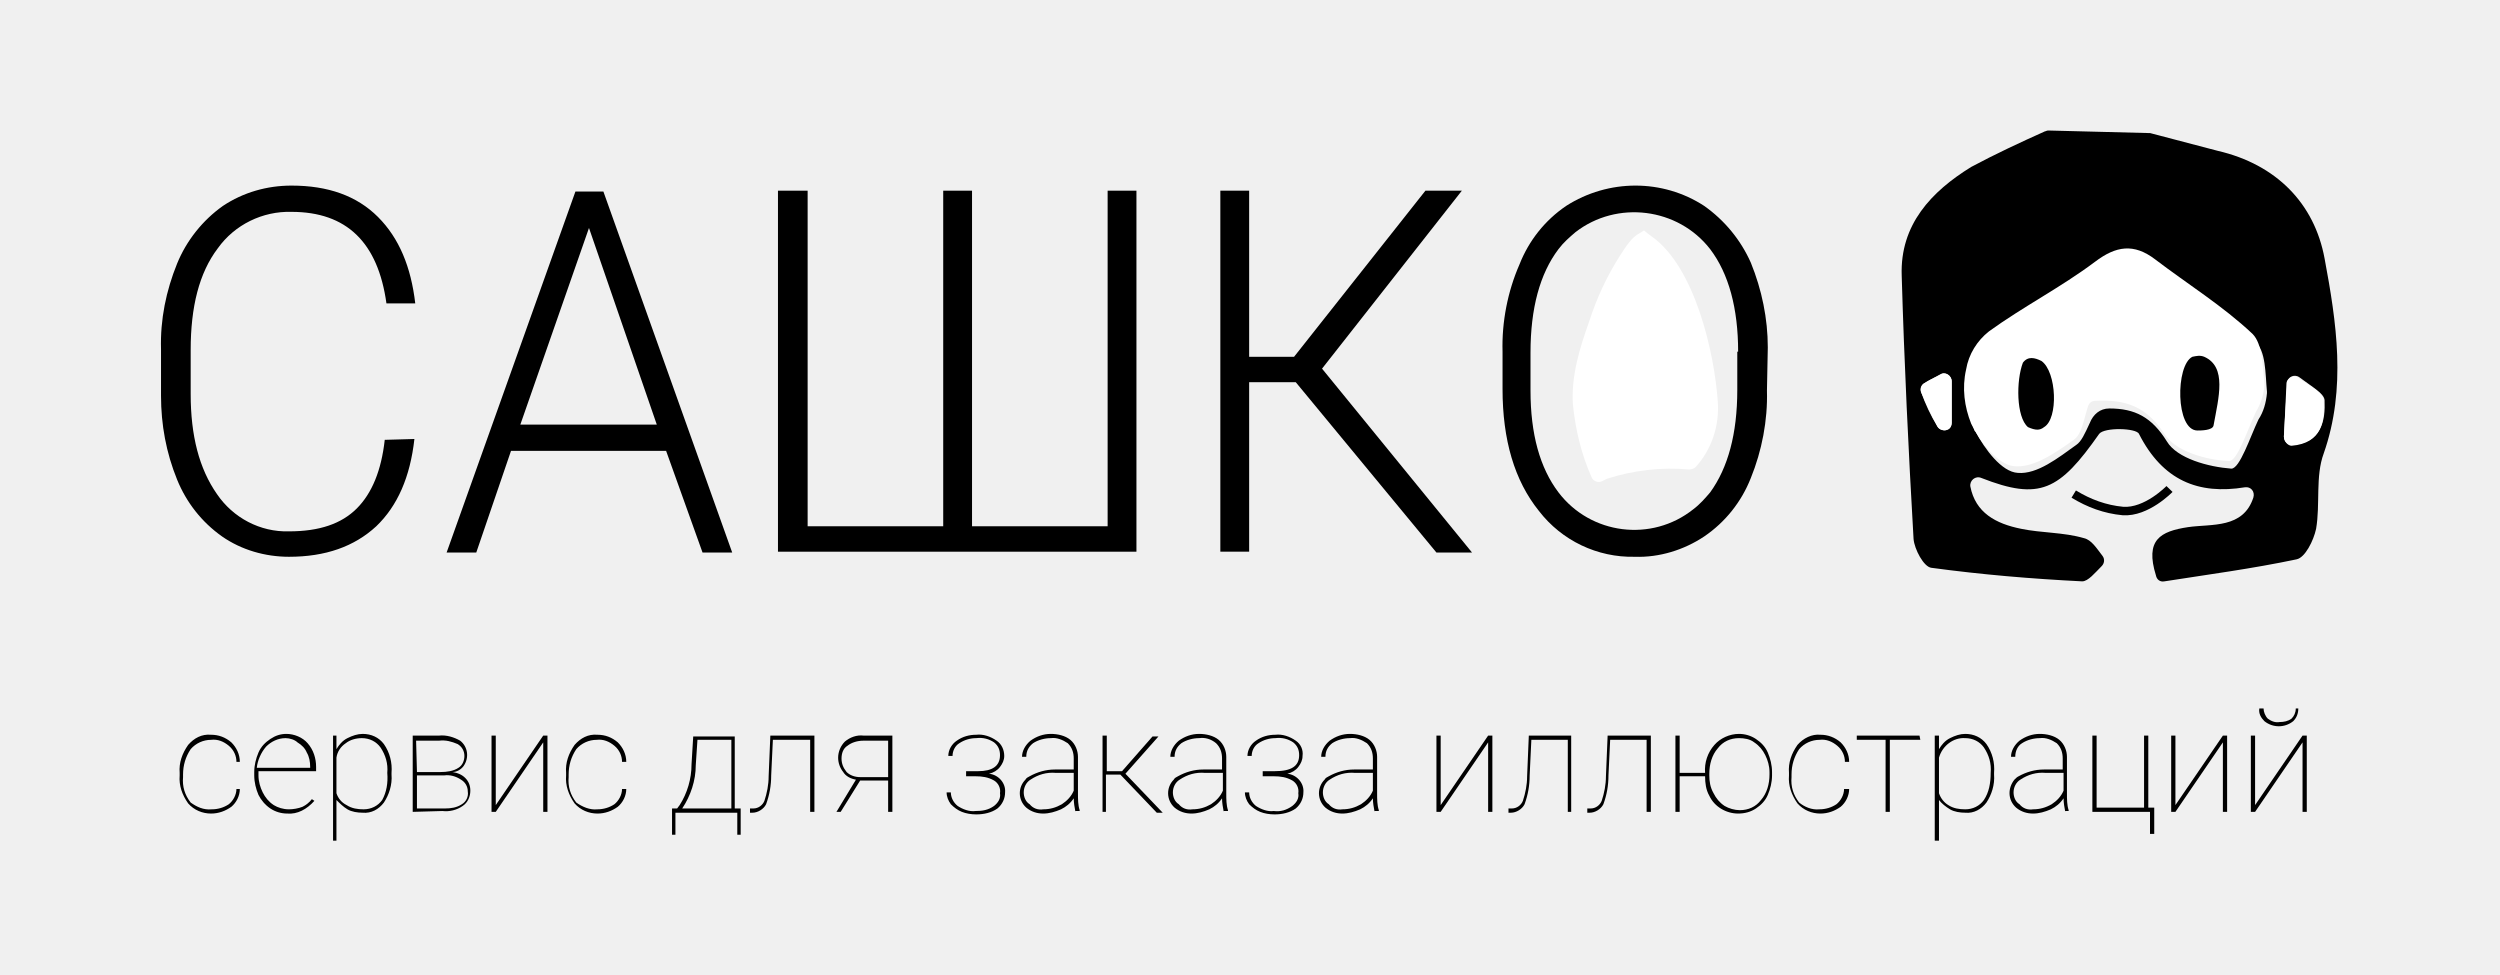
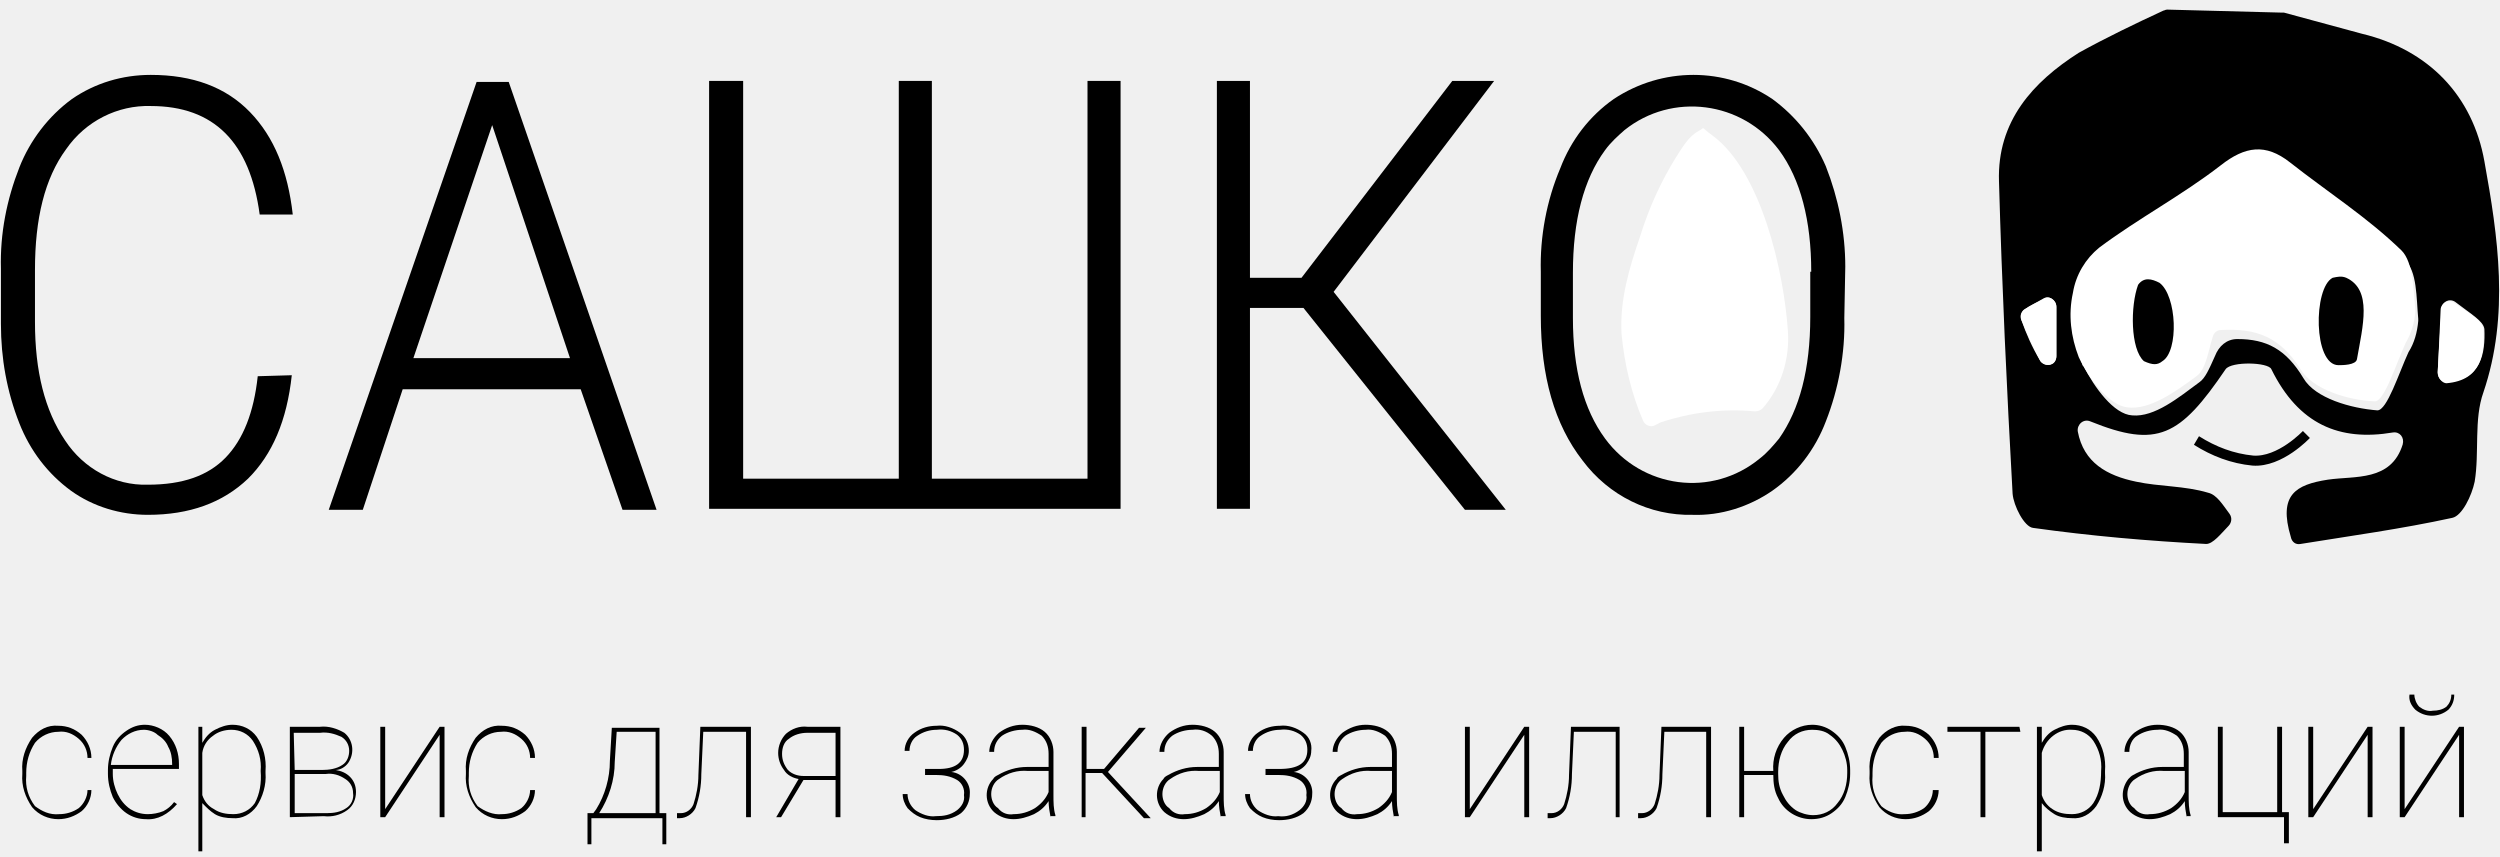
- <svg xmlns="http://www.w3.org/2000/svg" version="1.1" id="Слой_1" x="0px" y="0px" viewBox="0 0 295 115" style="enable-background:new 0 0 295 115;" xml:space="preserve">
-   <style type="text/css">
+ <svg xmlns="http://www.w3.org/2000/svg" version="1.1" id="Слой_1" x="0px" y="0px" viewBox="0 0 257 88" xml:space="preserve" width="257" height="88">
+   <defs id="defs3929" />
+   <style type="text/css" id="style3842">
	.st0{fill:#FFFFFF;}
	.st1{fill:none;stroke:#000000;stroke-miterlimit:10;}
</style>
-   <g id="Слой_1_1_">
-     <path d="M253.5,15.7c0.1,0,0.2,0,0.2,0c2.7,0.7,5.3,1.4,8,2.1c6.9,1.6,11.4,6.2,12.6,12.7c1.4,7.5,2.6,15.3-0.1,23   c-1,2.7-0.4,6-0.9,8.9c-0.3,1.4-1.3,3.4-2.3,3.6c-5.2,1.1-10.5,1.8-15.6,2.6c-0.5,0.1-0.9-0.2-1-0.7c-1.3-4.2,0.5-5.2,3.8-5.7   c2.8-0.4,6.5,0.2,7.7-3.5c0.2-0.7-0.3-1.3-1-1.2c-5.5,0.9-9.7-0.8-12.5-6.3c-0.3-0.7-4.1-0.8-4.7,0c-4.7,6.7-7,7.9-13.9,5.2   c-0.7-0.3-1.4,0.3-1.3,1c0.6,3.1,3,4.4,6,5c2.4,0.5,5,0.4,7.4,1.1c0.9,0.2,1.5,1.2,2.2,2.1c0.3,0.4,0.2,0.9-0.1,1.2   c-0.8,0.8-1.6,1.8-2.3,1.8c-6-0.3-11.9-0.8-17.8-1.6c-0.9-0.1-2-2.2-2.1-3.4c-0.6-10.4-1.1-20.8-1.4-31.1c-0.2-6,3.5-9.9,8.2-12.8   c2.8-1.5,5.8-2.9,8.7-4.2c0.1,0,0.2-0.1,0.4-0.1L253.5,15.7z M246.6,49.9c0.4-1,1.2-1.7,2.3-1.7c3,0,5,1,6.8,3.9   c1.2,2,4.9,3,7.6,3.2c1,0,2.2-3.7,3.2-5.8c0.6-0.9,0.9-2,1-3.1c0-0.1,0-0.1,0-0.2c-0.2-2.1-0.1-4.8-1.4-5.9   c-3.5-3.3-7.6-5.9-11.5-8.8c-2.5-1.9-4.5-1.6-7,0.3c-4,3-8.5,5.3-12.5,8.2c-1.4,1.1-2.4,2.7-2.7,4.5c-0.4,2.1-0.2,4.3,0.6,6.3   c0,0,0,0.1,0.1,0.1c1.1,2.1,3.1,4.8,5,4.9c2.3,0.2,4.8-1.8,6.9-3.3C245.6,52.1,246,51.2,246.6,49.9z M269.5,51.5c0,0.6,0.4,1,1,1   c3.5-0.3,3.9-2.9,3.8-5.3c-0.1-0.8-1.4-1.5-3-2.7c-0.6-0.4-1.4,0-1.4,0.7C269.7,47.9,269.6,49.7,269.5,51.5z M228.9,44.2   c-0.7,0.4-1.4,0.7-1.8,1c-0.4,0.2-0.5,0.7-0.4,1.1c0.5,1.4,1.1,2.7,1.9,4c0.2,0.4,0.8,0.6,1.2,0.4l0,0c0.3-0.1,0.5-0.5,0.5-0.8V45   C230.3,44.3,229.5,43.8,228.9,44.2z" />
-     <path class="st0" d="M247.2,47.3c-0.4,0-0.7,0.3-0.8,0.6c-0.5,1.5-0.7,3.3-1.7,4c-2.1,1.5-4.8,3.4-7.1,3.1c-1.9-0.2-4-2.9-5-5   c-0.8-2-1.1-4.2-0.6-6.4c0.3-1.8,1.3-3.4,2.7-4.5c4-2.9,8.5-5.2,12.5-8.2c2.5-1.9,4.6-2.2,7.1-0.3c3.8,2.9,8,5.5,11.5,8.8   c1.2,1.2,1.2,3.9,1.4,5.9c0,0.1,0,0.1,0,0.2c-0.1,1.1-0.4,2.1-1,3.1c-1,2.1-2.2,5.9-3.2,5.8c-2.7-0.1-6.4-1.2-7.6-3.2   C253.3,48,250.9,47.1,247.2,47.3z" />
-     <path class="st0" d="M269.5,51.5c0.1-1.9,0.2-3.7,0.3-6.2c0-0.7,0.9-1.1,1.4-0.7c1.6,1.1,3,1.8,3,2.7c0.1,2.4-0.2,5-3.8,5.3   C270,52.6,269.5,52.1,269.5,51.5z" />
-     <path class="st0" d="M230.3,45v4.9c0,0.4-0.2,0.7-0.5,0.8l0,0c-0.4,0.2-1,0-1.2-0.4c-0.7-1.3-1.3-2.6-1.9-4c-0.2-0.4,0-0.9,0.4-1.1   c0.5-0.3,1.1-0.6,1.9-1C229.5,43.8,230.3,44.3,230.3,45z" />
-     <path class="st0" d="M194.9,27.9c-1.3-0.9-0.6-0.8-1.4-0.4c-1,0.5-1.7,1.7-2.3,2.6c-1.6,2.5-2.8,5.1-3.7,7.9   c-1.1,3.1-2.1,6.3-1.9,9.7c0.3,3,1,5.9,2.2,8.6c0.2,0.5,0.8,0.7,1.2,0.5c0.2-0.1,0.4-0.2,0.6-0.3c3.1-1,6.4-1.4,9.7-1.1   c0.3,0,0.6-0.1,0.8-0.3c1.9-2.1,2.8-4.9,2.6-7.7C202.3,41.6,200,31.5,194.9,27.9z" />
-     <path d="M261.2,50.2c-0.1,0.6-1.5,0.6-1.9,0.6c-2.6,0-2.6-7.7-0.6-8.7c0.5-0.1,0.9-0.2,1.4,0C262.8,43.3,261.8,46.9,261.2,50.2z" />
-     <path d="M239.3,50.4c-1.4-1.2-1.4-5.5-0.6-7.6c0.6-0.8,1.4-0.6,2.2-0.2c1.8,1.3,2,6.8,0.3,7.8C240.7,50.8,240.2,50.8,239.3,50.4z" />
-     <path class="st1" d="M244.7,58.3c1.8,1.1,3.7,1.8,5.8,2c2.8,0.2,5.5-2.6,5.5-2.6" />
+   <g id="Слой_1_1_" transform="matrix(1,0,0,1.032558,-18.90449,-14.91415)">
+     <path d="m 253.5,15.7 c 0.1,0 0.2,0 0.2,0 2.7,0.7 5.3,1.4 8,2.1 6.9,1.6 11.4,6.2 12.6,12.7 1.4,7.5 2.6,15.3 -0.1,23 -1,2.7 -0.4,6 -0.9,8.9 -0.3,1.4 -1.3,3.4 -2.3,3.6 -5.2,1.1 -10.5,1.8 -15.6,2.6 -0.5,0.1 -0.9,-0.2 -1,-0.7 -1.3,-4.2 0.5,-5.2 3.8,-5.7 2.8,-0.4 6.5,0.2 7.7,-3.5 0.2,-0.7 -0.3,-1.3 -1,-1.2 -5.5,0.9 -9.7,-0.8 -12.5,-6.3 -0.3,-0.7 -4.1,-0.8 -4.7,0 -4.7,6.7 -7,7.9 -13.9,5.2 -0.7,-0.3 -1.4,0.3 -1.3,1 0.6,3.1 3,4.4 6,5 2.4,0.5 5,0.4 7.4,1.1 0.9,0.2 1.5,1.2 2.2,2.1 0.3,0.4 0.2,0.9 -0.1,1.2 -0.8,0.8 -1.6,1.8 -2.3,1.8 -6,-0.3 -11.9,-0.8 -17.8,-1.6 -0.9,-0.1 -2,-2.2 -2.1,-3.4 -0.6,-10.4 -1.1,-20.8 -1.4,-31.1 -0.2,-6 3.5,-9.9 8.2,-12.8 2.8,-1.5 5.8,-2.9 8.7,-4.2 0.1,0 0.2,-0.1 0.4,-0.1 z m -6.9,34.2 c 0.4,-1 1.2,-1.7 2.3,-1.7 3,0 5,1 6.8,3.9 1.2,2 4.9,3 7.6,3.2 1,0 2.2,-3.7 3.2,-5.8 0.6,-0.9 0.9,-2 1,-3.1 0,-0.1 0,-0.1 0,-0.2 -0.2,-2.1 -0.1,-4.8 -1.4,-5.9 -3.5,-3.3 -7.6,-5.9 -11.5,-8.8 -2.5,-1.9 -4.5,-1.6 -7,0.3 -4,3 -8.5,5.3 -12.5,8.2 -1.4,1.1 -2.4,2.7 -2.7,4.5 -0.4,2.1 -0.2,4.3 0.6,6.3 0,0 0,0.1 0.1,0.1 1.1,2.1 3.1,4.8 5,4.9 2.3,0.2 4.8,-1.8 6.9,-3.3 0.6,-0.4 1,-1.3 1.6,-2.6 z m 22.9,1.6 c 0,0.6 0.4,1 1,1 3.5,-0.3 3.9,-2.9 3.8,-5.3 -0.1,-0.8 -1.4,-1.5 -3,-2.7 -0.6,-0.4 -1.4,0 -1.4,0.7 -0.2,2.7 -0.3,4.5 -0.4,6.3 z m -40.6,-7.3 c -0.7,0.4 -1.4,0.7 -1.8,1 -0.4,0.2 -0.5,0.7 -0.4,1.1 0.5,1.4 1.1,2.7 1.9,4 0.2,0.4 0.8,0.6 1.2,0.4 v 0 c 0.3,-0.1 0.5,-0.5 0.5,-0.8 V 45 c 0,-0.7 -0.8,-1.2 -1.4,-0.8 z" id="path3846" />
+     <path class="st0" d="m 247.2,47.3 c -0.4,0 -0.7,0.3 -0.8,0.6 -0.5,1.5 -0.7,3.3 -1.7,4 -2.1,1.5 -4.8,3.4 -7.1,3.1 -1.9,-0.2 -4,-2.9 -5,-5 -0.8,-2 -1.1,-4.2 -0.6,-6.4 0.3,-1.8 1.3,-3.4 2.7,-4.5 4,-2.9 8.5,-5.2 12.5,-8.2 2.5,-1.9 4.6,-2.2 7.1,-0.3 3.8,2.9 8,5.5 11.5,8.8 1.2,1.2 1.2,3.9 1.4,5.9 0,0.1 0,0.1 0,0.2 -0.1,1.1 -0.4,2.1 -1,3.1 -1,2.1 -2.2,5.9 -3.2,5.8 -2.7,-0.1 -6.4,-1.2 -7.6,-3.2 -2.1,-3.2 -4.5,-4.1 -8.2,-3.9 z" id="path3848" style="fill:#ffffff" />
+     <path class="st0" d="m 269.5,51.5 c 0.1,-1.9 0.2,-3.7 0.3,-6.2 0,-0.7 0.9,-1.1 1.4,-0.7 1.6,1.1 3,1.8 3,2.7 0.1,2.4 -0.2,5 -3.8,5.3 -0.4,0 -0.9,-0.5 -0.9,-1.1 z" id="path3850" style="fill:#ffffff" />
+     <path class="st0" d="m 230.3,45 v 4.9 c 0,0.4 -0.2,0.7 -0.5,0.8 v 0 c -0.4,0.2 -1,0 -1.2,-0.4 -0.7,-1.3 -1.3,-2.6 -1.9,-4 -0.2,-0.4 0,-0.9 0.4,-1.1 0.5,-0.3 1.1,-0.6 1.9,-1 0.5,-0.4 1.3,0.1 1.3,0.8 z" id="path3852" style="fill:#ffffff" />
+     <path class="st0" d="m 194.9,27.9 c -1.3,-0.9 -0.6,-0.8 -1.4,-0.4 -1,0.5 -1.7,1.7 -2.3,2.6 -1.6,2.5 -2.8,5.1 -3.7,7.9 -1.1,3.1 -2.1,6.3 -1.9,9.7 0.3,3 1,5.9 2.2,8.6 0.2,0.5 0.8,0.7 1.2,0.5 0.2,-0.1 0.4,-0.2 0.6,-0.3 3.1,-1 6.4,-1.4 9.7,-1.1 0.3,0 0.6,-0.1 0.8,-0.3 1.9,-2.1 2.8,-4.9 2.6,-7.7 -0.4,-5.8 -2.7,-15.9 -7.8,-19.5 z" id="path3854" style="fill:#ffffff" />
+     <path d="m 261.2,50.2 c -0.1,0.6 -1.5,0.6 -1.9,0.6 -2.6,0 -2.6,-7.7 -0.6,-8.7 0.5,-0.1 0.9,-0.2 1.4,0 2.7,1.2 1.7,4.8 1.1,8.1 z" id="path3856" />
+     <path d="m 239.3,50.4 c -1.4,-1.2 -1.4,-5.5 -0.6,-7.6 0.6,-0.8 1.4,-0.6 2.2,-0.2 1.8,1.3 2,6.8 0.3,7.8 -0.5,0.4 -1,0.4 -1.9,0 z" id="path3858" />
+     <path class="st1" d="m 244.7,58.3 c 1.8,1.1 3.7,1.8 5.8,2 2.8,0.2 5.5,-2.6 5.5,-2.6" id="path3860" style="fill:none;stroke:#000000;stroke-miterlimit:10" />
  </g>
-   <g id="Слой_2_1_">
-     <path d="M48.9,51.8c-0.5,4.5-2,7.9-4.5,10.3c-2.6,2.4-6,3.6-10.3,3.6c-2.8,0-5.6-0.8-7.9-2.4c-2.4-1.7-4.2-4-5.3-6.7   c-1.3-3.2-1.9-6.5-1.9-9.9v-5.5c-0.1-3.5,0.6-6.9,1.9-10.1c1.1-2.7,3-5.1,5.4-6.8c2.4-1.6,5.2-2.4,8.1-2.4c4.3,0,7.7,1.2,10.2,3.7   c2.5,2.5,3.9,5.9,4.4,10.2h-3.4C44.6,28.6,40.9,25,34.4,25c-3.4-0.1-6.7,1.5-8.7,4.3c-2.2,2.9-3.2,6.9-3.2,12v5.2   c0,4.9,1,8.8,3.1,11.8c1.9,2.8,5.1,4.5,8.5,4.4c3.6,0,6.2-0.9,8-2.7c1.8-1.8,2.9-4.5,3.3-8.1L48.9,51.8z" />
-     <path d="M78.6,53.2H60.3l-4.1,12h-3.5l15.2-42.6h3.3l15.2,42.6h-3.5L78.6,53.2z M61.4,50.1h16.1l-8-23.2L61.4,50.1z" />
-     <path d="M95.3,22.5v39.6h16V22.5h3.4v39.6h16V22.5h3.4v42.6H91.8V22.5H95.3z" />
-     <path d="M152.9,45.1h-5.5v20H144V22.5h3.4v19.6h5.3l15.5-19.6h4.3l-16.5,21l17.7,21.7h-4.2L152.9,45.1z" />
-     <path d="M208.5,46.1c0.1,3.5-0.6,7.1-1.9,10.3c-1.1,2.8-3,5.2-5.5,6.9c-2.4,1.6-5.3,2.5-8.2,2.4c-4.4,0.1-8.6-1.9-11.3-5.4   c-2.9-3.6-4.3-8.4-4.3-14.4v-4.4c-0.1-3.5,0.6-7.1,2-10.3c1.1-2.8,3-5.2,5.5-6.9c5-3.2,11.4-3.2,16.3,0c2.4,1.7,4.3,4,5.5,6.7   c1.3,3.2,2,6.6,2,10L208.5,46.1z M205.1,41.5c0-5.1-1.1-9.2-3.3-12.1c-3.8-4.9-11-5.8-15.9-2c-0.7,0.6-1.4,1.2-2,2   c-2.2,2.9-3.3,7-3.3,12.2v4.5c0,5.1,1.1,9.1,3.3,12c3.8,5,11,5.9,15.9,2c0.8-0.6,1.4-1.3,2-2c2.1-2.9,3.2-6.9,3.2-12.1V41.5z" />
-     <path d="M25,95.5c0.7,0,1.4-0.2,2-0.6c0.5-0.4,0.9-1.1,0.9-1.8h0.4c0,0.8-0.4,1.6-1,2.1c-0.7,0.5-1.5,0.8-2.4,0.8   c-1,0-2-0.4-2.7-1.2c-0.7-1-1.1-2.1-1-3.3v-0.3c-0.1-1.2,0.3-2.3,1-3.3c0.7-0.8,1.6-1.3,2.7-1.2c0.9,0,1.7,0.3,2.4,0.9   c0.6,0.6,1,1.4,1,2.3h-0.4c0-0.7-0.3-1.4-0.9-1.9c-0.6-0.5-1.3-0.8-2.1-0.7c-0.9,0-1.8,0.4-2.4,1.1c-0.6,0.9-0.9,1.9-0.9,3v0.3   c-0.1,1.1,0.2,2.1,0.9,3C23.2,95.2,24,95.6,25,95.5z" />
-     <path d="M33.9,96c-0.7,0-1.4-0.2-2-0.6c-0.6-0.4-1.1-1-1.4-1.6c-0.3-0.7-0.5-1.5-0.5-2.3v-0.4c0-0.8,0.2-1.6,0.5-2.3   c0.3-0.7,0.8-1.2,1.4-1.6c0.6-0.4,1.2-0.6,1.9-0.6c0.9,0,1.9,0.4,2.5,1.1c0.7,0.8,1,1.8,1,2.8V91h-6.8v0.5c0,0.7,0.2,1.4,0.5,2   c0.3,0.6,0.7,1.1,1.3,1.5c0.5,0.3,1.1,0.5,1.8,0.5c0.5,0,1.1-0.1,1.6-0.3c0.4-0.2,0.8-0.5,1.1-0.9l0.3,0.2   C36.2,95.5,35.1,96.1,33.9,96z M33.7,87.1c-0.9,0-1.7,0.4-2.3,1c-0.6,0.7-1,1.6-1.1,2.5h6.3v-0.1c0-0.6-0.1-1.2-0.4-1.7   c-0.2-0.5-0.6-0.9-1.1-1.2C34.8,87.3,34.2,87.1,33.7,87.1L33.7,87.1z" />
-     <path d="M46.2,91.4c0.1,1.2-0.3,2.4-0.9,3.3c-0.6,0.8-1.5,1.3-2.5,1.2c-0.6,0-1.3-0.1-1.8-0.4c-0.5-0.3-0.9-0.7-1.3-1.1v4.8h-0.4   V86.8h0.4v1.6c0.3-0.5,0.7-1,1.3-1.3c0.6-0.3,1.2-0.5,1.8-0.5c1,0,1.9,0.4,2.5,1.2c0.7,1,1,2.2,0.9,3.4V91.4z M45.7,91.2   c0.1-1.1-0.2-2.1-0.8-3c-0.5-0.7-1.3-1.1-2.2-1.1c-0.7,0-1.4,0.2-1.9,0.6c-0.6,0.4-1,1-1.1,1.7v4.2c0.2,0.6,0.6,1.1,1.2,1.4   c0.6,0.4,1.3,0.5,2,0.5c0.9,0,1.7-0.4,2.2-1.1C45.6,93.5,45.8,92.4,45.7,91.2L45.7,91.2z" />
-     <path d="M48.7,95.8v-9h3.1c0.9-0.1,1.8,0.2,2.5,0.6c0.9,0.7,1.1,2,0.4,3c0,0,0,0,0,0c-0.3,0.4-0.8,0.7-1.3,0.7l0,0   c0.6,0.1,1.1,0.3,1.5,0.7c0.4,0.4,0.6,0.9,0.6,1.5c0,0.7-0.3,1.4-0.9,1.8c-0.7,0.5-1.6,0.7-2.4,0.6L48.7,95.8z M49.2,91.1H52   c0.7,0,1.5-0.1,2.1-0.5c0.5-0.3,0.7-0.9,0.7-1.4c0-0.6-0.3-1.1-0.8-1.4c-0.7-0.3-1.4-0.5-2.2-0.4h-2.7L49.2,91.1z M49.2,91.5v3.9   h3.3c0.7,0,1.4-0.1,2-0.5c0.5-0.3,0.8-0.9,0.7-1.5c0-0.6-0.3-1.1-0.8-1.4c-0.6-0.4-1.3-0.6-2-0.5H49.2z" />
-     <path d="M64.1,86.8h0.5v9h-0.5v-8.2l-5.6,8.2H58v-9h0.5V95L64.1,86.8z" />
-     <path d="M70.5,95.5c0.7,0,1.4-0.2,2-0.6c0.5-0.4,0.9-1.1,0.9-1.8h0.5c0,0.8-0.4,1.6-1,2.1c-0.7,0.5-1.5,0.8-2.4,0.8   c-1,0-2-0.4-2.7-1.2c-0.7-1-1.1-2.1-1-3.3v-0.3c-0.1-1.2,0.3-2.3,1-3.3c0.7-0.8,1.6-1.3,2.7-1.2c0.9,0,1.7,0.3,2.4,0.9   c0.6,0.6,1,1.4,1,2.3h-0.5c0-0.7-0.3-1.4-0.9-1.9c-0.6-0.5-1.3-0.8-2.1-0.7c-0.9,0-1.8,0.4-2.4,1.1c-0.6,0.9-0.9,1.9-0.9,3v0.3   c-0.1,1.1,0.2,2.1,0.9,3C68.7,95.2,69.6,95.6,70.5,95.5z" />
-     <path d="M79.9,95.4l0.3-0.4c0.9-1.4,1.4-3.1,1.4-4.8l0.2-3.3h4.9v8.5h0.7v3.1H87v-2.6h-7.3v2.6h-0.4v-3.1L79.9,95.4z M80.5,95.4   h5.8v-8.1h-4l-0.2,3C82.1,92.1,81.5,93.9,80.5,95.4z" />
-     <path d="M96.1,86.8v9h-0.5v-8.5h-4.4l-0.2,4.2c0,1.2-0.2,2.3-0.6,3.4c-0.3,0.6-1,1-1.6,1h-0.3v-0.5h0.4c0.6,0,1.1-0.4,1.3-0.9   c0.3-0.9,0.5-1.9,0.5-2.9l0.2-4.8L96.1,86.8z" />
-     <path d="M105.3,86.8v9h-0.5v-3.7h-3.3l-2.3,3.7h-0.5L101,92c-0.6-0.1-1.2-0.4-1.5-0.9c-0.4-0.5-0.6-1.1-0.6-1.7   c0-0.7,0.3-1.4,0.8-1.9c0.6-0.5,1.4-0.8,2.2-0.7L105.3,86.8z M99.3,89.5c0,0.6,0.2,1.1,0.6,1.6c0.4,0.4,1,0.6,1.6,0.6h3.3v-4.3   h-2.9c-0.7,0-1.4,0.2-1.9,0.6C99.5,88.3,99.3,88.9,99.3,89.5L99.3,89.5z" />
-     <path d="M118,89.1c0-0.6-0.2-1.1-0.7-1.5c-0.6-0.4-1.3-0.6-2.1-0.5c-0.7,0-1.4,0.2-2,0.6c-0.5,0.3-0.8,0.9-0.8,1.5h-0.5   c0-0.7,0.4-1.4,1-1.8c0.7-0.5,1.5-0.7,2.3-0.7c0.8-0.1,1.7,0.2,2.4,0.7c0.6,0.4,0.9,1.1,0.9,1.8c0,0.5-0.2,0.9-0.5,1.3   c-0.3,0.4-0.8,0.7-1.3,0.8c1.1,0.1,2,1.1,1.9,2.2c0,0.7-0.3,1.4-0.9,1.9c-0.7,0.5-1.6,0.7-2.5,0.7c-0.6,0-1.2-0.1-1.7-0.3   c-0.5-0.2-0.9-0.5-1.3-0.9c-0.3-0.4-0.5-0.9-0.5-1.4h0.5c0,0.6,0.3,1.2,0.8,1.6c0.6,0.4,1.4,0.7,2.1,0.6c0.8,0,1.5-0.1,2.2-0.6   c0.5-0.4,0.8-0.9,0.7-1.5c0.1-0.6-0.2-1.2-0.7-1.5c-0.7-0.4-1.4-0.5-2.2-0.5H114V91h1.4C117.1,91,118,90.4,118,89.1z" />
-     <path d="M126.9,95.8c-0.1-0.5-0.2-1.1-0.2-1.6c-0.4,0.6-0.9,1-1.5,1.3c-0.7,0.3-1.4,0.5-2.1,0.5c-0.7,0-1.4-0.2-2-0.7   c-1-0.9-1-2.4-0.1-3.3c0.1-0.2,0.3-0.3,0.5-0.4c0.9-0.5,1.9-0.8,3-0.8h2.2v-1.3c0-0.7-0.2-1.3-0.7-1.8c-0.6-0.4-1.3-0.7-2-0.6   c-0.7,0-1.5,0.2-2.1,0.6c-0.5,0.4-0.8,0.9-0.8,1.6h-0.5c0-0.7,0.4-1.4,1-1.9c0.7-0.5,1.5-0.8,2.4-0.8c0.8,0,1.7,0.2,2.3,0.7   c0.6,0.5,0.9,1.3,0.9,2v4.3c0,0.7,0,1.4,0.2,2v0.1H126.9z M123.1,95.5c0.8,0,1.5-0.2,2.2-0.6c0.6-0.4,1.1-0.9,1.4-1.6v-2.1h-2.1   c-1.1-0.1-2.1,0.2-3,0.8c-0.5,0.3-0.8,0.9-0.8,1.5c0,0.5,0.2,1.1,0.7,1.4C121.9,95.4,122.5,95.6,123.1,95.5L123.1,95.5z" />
-     <path d="M132.2,91.4h-1.7v4.4h-0.4v-9h0.5V91h1.8l3.6-4.1h0.7l-3.9,4.4l4.4,4.6h-0.7L132.2,91.4z" />
-     <path d="M144.4,95.8c-0.1-0.5-0.2-1.1-0.2-1.6c-0.4,0.6-0.9,1-1.5,1.3c-0.7,0.3-1.4,0.5-2.1,0.5c-0.7,0-1.4-0.2-2-0.7   c-1-0.9-1-2.4-0.1-3.3c0.1-0.2,0.3-0.3,0.5-0.4c0.9-0.5,1.9-0.8,3-0.8h2.2v-1.3c0-0.7-0.2-1.3-0.7-1.8c-0.6-0.5-1.3-0.7-2-0.6   c-0.7,0-1.5,0.2-2.1,0.6c-0.5,0.4-0.8,0.9-0.8,1.6h-0.5c0-0.7,0.4-1.4,1-1.9c0.7-0.5,1.5-0.8,2.4-0.8c0.8,0,1.7,0.2,2.3,0.7   c0.6,0.5,0.9,1.3,0.9,2v4.3c0,0.7,0,1.4,0.2,2v0.1H144.4z M140.7,95.5c0.8,0,1.5-0.2,2.2-0.6c0.6-0.4,1.1-0.9,1.4-1.6v-2.1h-2.1   c-1.1-0.1-2.1,0.2-3,0.8c-0.5,0.3-0.8,0.9-0.8,1.5c0,0.5,0.2,1.1,0.7,1.4C139.5,95.4,140.1,95.6,140.7,95.5z" />
-     <path d="M153.3,89.1c0-0.6-0.2-1.1-0.7-1.5c-0.6-0.4-1.3-0.6-2.1-0.5c-0.7,0-1.4,0.2-2,0.6c-0.5,0.3-0.8,0.9-0.8,1.5h-0.5   c0-0.7,0.4-1.4,1-1.8c0.7-0.5,1.5-0.7,2.3-0.7c0.8-0.1,1.7,0.2,2.4,0.7c0.6,0.4,0.9,1.1,0.8,1.8c0,0.5-0.2,0.9-0.5,1.3   c-0.3,0.4-0.8,0.7-1.3,0.8c1.1,0.1,2,1.1,1.9,2.2c0,0.7-0.3,1.4-0.9,1.9c-0.7,0.5-1.6,0.7-2.5,0.7c-0.6,0-1.2-0.1-1.7-0.3   c-0.5-0.2-0.9-0.5-1.3-0.9c-0.3-0.4-0.5-0.9-0.5-1.4h0.5c0,0.6,0.3,1.2,0.8,1.6c0.6,0.4,1.4,0.7,2.1,0.6c0.8,0.1,1.5-0.1,2.2-0.6   c0.5-0.4,0.8-0.9,0.7-1.5c0.1-0.6-0.2-1.2-0.7-1.5c-0.7-0.4-1.4-0.5-2.2-0.5h-1.3V91h1.4C152.4,91,153.3,90.4,153.3,89.1z" />
-     <path d="M162.2,95.8c-0.1-0.5-0.2-1.1-0.2-1.6c-0.4,0.6-0.9,1-1.5,1.3c-0.7,0.3-1.4,0.5-2.1,0.5c-0.7,0-1.4-0.2-2-0.7   c-1-0.9-1-2.4-0.1-3.3c0.1-0.2,0.3-0.3,0.5-0.4c0.9-0.5,1.9-0.8,3-0.8h2.2v-1.3c0-0.7-0.2-1.3-0.7-1.8c-0.6-0.4-1.3-0.7-2-0.6   c-0.7,0-1.5,0.2-2.1,0.6c-0.5,0.4-0.8,0.9-0.8,1.6h-0.5c0-0.7,0.4-1.4,1-1.9c0.7-0.5,1.5-0.8,2.4-0.8c0.8,0,1.7,0.2,2.3,0.7   c0.6,0.5,0.9,1.3,0.9,2v4.3c0,0.7,0,1.4,0.2,2v0.1H162.2z M158.4,95.5c0.8,0,1.5-0.2,2.2-0.6c0.6-0.4,1.1-0.9,1.4-1.6v-2.1h-2.1   c-1.1-0.1-2.1,0.2-3,0.8c-0.5,0.3-0.8,0.9-0.8,1.5c0,0.5,0.2,1.1,0.7,1.4C157.2,95.4,157.8,95.6,158.4,95.5z" />
-     <path d="M175.6,86.8h0.5v9h-0.5v-8.2l-5.6,8.2h-0.5v-9h0.5V95L175.6,86.8z" />
-     <path d="M185.4,86.8v9H185v-8.5h-4.3l-0.2,4.2c0,1.2-0.2,2.3-0.6,3.4c-0.3,0.6-1,1-1.6,1h-0.3v-0.5h0.4c0.6,0,1.1-0.4,1.3-0.9   c0.3-0.9,0.5-1.9,0.5-2.9l0.2-4.8L185.4,86.8z" />
-     <path d="M194.8,86.8v9h-0.5v-8.5H190l-0.2,4.2c0,1.2-0.2,2.3-0.6,3.4c-0.3,0.6-1,1-1.6,1h-0.3v-0.5h0.4c0.6,0,1.1-0.4,1.3-0.9   c0.3-0.9,0.5-1.9,0.5-2.9l0.2-4.8L194.8,86.8z" />
-     <path d="M198.2,91.2h3c-0.1-1.2,0.3-2.4,1.1-3.3c0.7-0.8,1.8-1.3,2.9-1.3c0.7,0,1.4,0.2,2,0.6c0.6,0.4,1.1,0.9,1.4,1.6   c0.3,0.7,0.5,1.5,0.5,2.3v0.4c0,0.8-0.2,1.6-0.5,2.3c-0.3,0.7-0.8,1.2-1.4,1.6c-0.6,0.4-1.3,0.6-2.1,0.6c-1.4,0-2.8-0.8-3.4-2.1   c-0.4-0.7-0.5-1.5-0.5-2.3h-3v4.2h-0.5v-9h0.5L198.2,91.2z M201.7,91.5c0,0.7,0.1,1.4,0.5,2.1c0.3,0.6,0.7,1.1,1.3,1.5   c0.5,0.3,1.2,0.5,1.8,0.5c1,0,1.9-0.4,2.5-1.2c0.7-0.8,1-1.9,1-3v-0.3c0-0.7-0.2-1.4-0.5-2c-0.3-0.6-0.7-1.1-1.3-1.5   c-0.5-0.4-1.2-0.5-1.8-0.5c-1,0-1.9,0.4-2.5,1.2c-0.7,0.8-1,1.9-1,3V91.5z" />
-     <path d="M214.7,95.5c0.7,0,1.4-0.2,2-0.6c0.5-0.4,0.9-1.1,0.9-1.8h0.6c0,0.8-0.4,1.6-1,2.1c-0.7,0.5-1.5,0.8-2.4,0.8   c-1,0-2-0.4-2.7-1.2c-0.7-1-1.1-2.1-1-3.3v-0.3c-0.1-1.2,0.3-2.3,1-3.3c0.7-0.8,1.7-1.3,2.7-1.2c0.9,0,1.7,0.3,2.4,0.9   c0.6,0.6,1,1.4,1,2.3h-0.5c0-0.7-0.3-1.4-0.9-1.9c-0.6-0.5-1.3-0.8-2.1-0.7c-0.9,0-1.8,0.4-2.4,1.1c-0.6,0.9-0.9,1.9-0.9,3v0.3   c-0.1,1.1,0.2,2.1,0.9,3C212.9,95.2,213.8,95.6,214.7,95.5z" />
-     <path d="M226.6,87.3h-3.6v8.5h-0.5v-8.5h-3.4v-0.5h7.4L226.6,87.3z" />
-     <path d="M235.3,91.4c0.1,1.2-0.3,2.4-0.9,3.3c-0.6,0.8-1.5,1.3-2.5,1.2c-0.6,0-1.3-0.1-1.8-0.4c-0.5-0.3-1-0.7-1.3-1.1v4.8h-0.5   V86.8h0.5v1.6c0.3-0.5,0.7-1,1.3-1.3c0.6-0.3,1.2-0.5,1.8-0.5c1,0,1.9,0.4,2.5,1.2c0.7,1,1,2.2,0.9,3.4V91.4z M234.9,91.2   c0.1-1.1-0.2-2.1-0.8-3c-0.5-0.7-1.3-1.1-2.2-1.1c-1.4-0.1-2.7,0.9-3.1,2.3v4.2c0.2,0.6,0.6,1.1,1.1,1.4c0.6,0.4,1.3,0.5,2,0.5   c0.9,0,1.7-0.4,2.2-1.1C234.7,93.5,234.9,92.4,234.9,91.2L234.9,91.2z" />
-     <path d="M243.7,95.8c-0.1-0.5-0.2-1.1-0.2-1.6c-0.4,0.6-0.9,1-1.5,1.3c-0.7,0.3-1.4,0.5-2.1,0.5c-0.7,0-1.4-0.2-2-0.7   c-1-0.9-1-2.3-0.2-3.3c0.2-0.2,0.3-0.3,0.5-0.4c0.9-0.5,1.9-0.8,3-0.8h2.2v-1.3c0-0.7-0.2-1.3-0.7-1.8c-0.6-0.4-1.3-0.7-2-0.6   c-0.7,0-1.5,0.2-2.1,0.6c-0.5,0.3-0.8,0.9-0.8,1.6h-0.5c0-0.7,0.4-1.4,1-1.9c0.7-0.5,1.5-0.8,2.4-0.8c0.8,0,1.7,0.2,2.3,0.7   c0.6,0.5,0.9,1.3,0.9,2v4.3c0,0.7,0,1.4,0.2,2v0.1H243.7z M239.9,95.5c0.8,0,1.5-0.2,2.2-0.6c0.6-0.4,1.1-0.9,1.4-1.6v-2.1h-2.1   c-1.1-0.1-2.1,0.2-3,0.8c-0.5,0.3-0.8,0.9-0.8,1.5c0,0.5,0.2,1.1,0.7,1.4C238.7,95.4,239.3,95.6,239.9,95.5L239.9,95.5z" />
-     <path d="M246.9,86.8h0.5v8.5h5.6v-8.5h0.5v8.5h0.7v3.1h-0.5v-2.6h-6.8L246.9,86.8z" />
-     <path d="M262.3,86.8h0.5v9h-0.5v-8.2l-5.6,8.2h-0.5v-9h0.5V95L262.3,86.8z" />
-     <path d="M271.7,86.8h0.5v9h-0.5v-8.2l-5.6,8.2h-0.5v-9h0.5V95L271.7,86.8z M271.2,83.6c0,0.6-0.2,1.1-0.6,1.5   c-0.5,0.4-1.1,0.6-1.7,0.6c-0.6,0-1.2-0.2-1.7-0.6c-0.4-0.4-0.7-0.9-0.6-1.5h0.5c0,0.4,0.2,0.9,0.5,1.2c0.4,0.3,0.9,0.5,1.4,0.4   c0.5,0,1-0.1,1.4-0.4c0.3-0.3,0.5-0.7,0.5-1.2H271.2z" />
+   <g id="Слой_2_1_" transform="matrix(1,0,0,1.032558,-18.90449,-14.91415)">
+     <path d="m 48.9,51.8 c -0.5,4.5 -2,7.9 -4.5,10.3 -2.6,2.4 -6,3.6 -10.3,3.6 -2.8,0 -5.6,-0.8 -7.9,-2.4 C 23.8,61.6 22,59.3 20.9,56.6 19.6,53.4 19,50.1 19,46.7 v -5.5 c -0.1,-3.5 0.6,-6.9 1.9,-10.1 1.1,-2.7 3,-5.1 5.4,-6.8 2.4,-1.6 5.2,-2.4 8.1,-2.4 4.3,0 7.7,1.2 10.2,3.7 2.5,2.5 3.9,5.9 4.4,10.2 H 45.6 C 44.6,28.6 40.9,25 34.4,25 c -3.4,-0.1 -6.7,1.5 -8.7,4.3 -2.2,2.9 -3.2,6.9 -3.2,12 v 5.2 c 0,4.9 1,8.8 3.1,11.8 1.9,2.8 5.1,4.5 8.5,4.4 3.6,0 6.2,-0.9 8,-2.7 1.8,-1.8 2.9,-4.5 3.3,-8.1 z" id="path3863" />
+     <path d="M 78.6,53.2 H 60.3 l -4.1,12 H 52.7 L 67.9,22.6 h 3.3 L 86.4,65.2 H 82.9 Z M 61.4,50.1 h 16.1 l -8,-23.2 z" id="path3865" />
+     <path d="m 95.3,22.5 v 39.6 h 16 V 22.5 h 3.4 v 39.6 h 16 V 22.5 h 3.4 V 65.1 H 91.8 V 22.5 Z" id="path3867" />
+     <path d="m 152.9,45.1 h -5.5 v 20 H 144 V 22.5 h 3.4 v 19.6 h 5.3 l 15.5,-19.6 h 4.3 l -16.5,21 17.7,21.7 h -4.2 z" id="path3869" />
+     <path d="m 208.5,46.1 c 0.1,3.5 -0.6,7.1 -1.9,10.3 -1.1,2.8 -3,5.2 -5.5,6.9 -2.4,1.6 -5.3,2.5 -8.2,2.4 -4.4,0.1 -8.6,-1.9 -11.3,-5.4 -2.9,-3.6 -4.3,-8.4 -4.3,-14.4 v -4.4 c -0.1,-3.5 0.6,-7.1 2,-10.3 1.1,-2.8 3,-5.2 5.5,-6.9 5,-3.2 11.4,-3.2 16.3,0 2.4,1.7 4.3,4 5.5,6.7 1.3,3.2 2,6.6 2,10 z m -3.4,-4.6 c 0,-5.1 -1.1,-9.2 -3.3,-12.1 -3.8,-4.9 -11,-5.8 -15.9,-2 -0.7,0.6 -1.4,1.2 -2,2 -2.2,2.9 -3.3,7 -3.3,12.2 v 4.5 c 0,5.1 1.1,9.1 3.3,12 3.8,5 11,5.9 15.9,2 0.8,-0.6 1.4,-1.3 2,-2 2.1,-2.9 3.2,-6.9 3.2,-12.1 v -4.5 z" id="path3871" />
+     <path d="m 25,95.5 c 0.7,0 1.4,-0.2 2,-0.6 0.5,-0.4 0.9,-1.1 0.9,-1.8 h 0.4 c 0,0.8 -0.4,1.6 -1,2.1 -0.7,0.5 -1.5,0.8 -2.4,0.8 -1,0 -2,-0.4 -2.7,-1.2 -0.7,-1 -1.1,-2.1 -1,-3.3 v -0.3 c -0.1,-1.2 0.3,-2.3 1,-3.3 0.7,-0.8 1.6,-1.3 2.7,-1.2 0.9,0 1.7,0.3 2.4,0.9 0.6,0.6 1,1.4 1,2.3 h -0.4 c 0,-0.7 -0.3,-1.4 -0.9,-1.9 -0.6,-0.5 -1.3,-0.8 -2.1,-0.7 -0.9,0 -1.8,0.4 -2.4,1.1 -0.6,0.9 -0.9,1.9 -0.9,3 v 0.3 c -0.1,1.1 0.2,2.1 0.9,3 0.7,0.5 1.5,0.9 2.5,0.8 z" id="path3873" />
+     <path d="m 33.9,96 c -0.7,0 -1.4,-0.2 -2,-0.6 C 31.3,95 30.8,94.4 30.5,93.8 30.2,93.1 30,92.3 30,91.5 v -0.4 c 0,-0.8 0.2,-1.6 0.5,-2.3 0.3,-0.7 0.8,-1.2 1.4,-1.6 0.6,-0.4 1.2,-0.6 1.9,-0.6 0.9,0 1.9,0.4 2.5,1.1 0.7,0.8 1,1.8 1,2.8 V 91 h -6.8 v 0.5 c 0,0.7 0.2,1.4 0.5,2 0.3,0.6 0.7,1.1 1.3,1.5 0.5,0.3 1.1,0.5 1.8,0.5 0.5,0 1.1,-0.1 1.6,-0.3 0.4,-0.2 0.8,-0.5 1.1,-0.9 l 0.3,0.2 c -0.9,1 -2,1.6 -3.2,1.5 z m -0.2,-8.9 c -0.9,0 -1.7,0.4 -2.3,1 -0.6,0.7 -1,1.6 -1.1,2.5 h 6.3 v -0.1 c 0,-0.6 -0.1,-1.2 -0.4,-1.7 -0.2,-0.5 -0.6,-0.9 -1.1,-1.2 -0.3,-0.3 -0.9,-0.5 -1.4,-0.5 z" id="path3875" />
+     <path d="m 46.2,91.4 c 0.1,1.2 -0.3,2.4 -0.9,3.3 -0.6,0.8 -1.5,1.3 -2.5,1.2 -0.6,0 -1.3,-0.1 -1.8,-0.4 -0.5,-0.3 -0.9,-0.7 -1.3,-1.1 v 4.8 H 39.3 V 86.8 h 0.4 v 1.6 c 0.3,-0.5 0.7,-1 1.3,-1.3 0.6,-0.3 1.2,-0.5 1.8,-0.5 1,0 1.9,0.4 2.5,1.2 0.7,1 1,2.2 0.9,3.4 z m -0.5,-0.2 c 0.1,-1.1 -0.2,-2.1 -0.8,-3 -0.5,-0.7 -1.3,-1.1 -2.2,-1.1 -0.7,0 -1.4,0.2 -1.9,0.6 -0.6,0.4 -1,1 -1.1,1.7 v 4.2 c 0.2,0.6 0.6,1.1 1.2,1.4 0.6,0.4 1.3,0.5 2,0.5 0.9,0 1.7,-0.4 2.2,-1.1 0.5,-0.9 0.7,-2 0.6,-3.2 z" id="path3877" />
+     <path d="m 48.7,95.8 v -9 h 3.1 c 0.9,-0.1 1.8,0.2 2.5,0.6 0.9,0.7 1.1,2 0.4,3 0,0 0,0 0,0 -0.3,0.4 -0.8,0.7 -1.3,0.7 v 0 c 0.6,0.1 1.1,0.3 1.5,0.7 0.4,0.4 0.6,0.9 0.6,1.5 0,0.7 -0.3,1.4 -0.9,1.8 -0.7,0.5 -1.6,0.7 -2.4,0.6 z m 0.5,-4.7 H 52 c 0.7,0 1.5,-0.1 2.1,-0.5 0.5,-0.3 0.7,-0.9 0.7,-1.4 0,-0.6 -0.3,-1.1 -0.8,-1.4 -0.7,-0.3 -1.4,-0.5 -2.2,-0.4 h -2.7 z m 0,0.4 v 3.9 h 3.3 c 0.7,0 1.4,-0.1 2,-0.5 0.5,-0.3 0.8,-0.9 0.7,-1.5 0,-0.6 -0.3,-1.1 -0.8,-1.4 -0.6,-0.4 -1.3,-0.6 -2,-0.5 z" id="path3879" />
+     <path d="m 64.1,86.8 h 0.5 v 9 h -0.5 v -8.2 l -5.6,8.2 H 58 v -9 h 0.5 V 95 Z" id="path3881" />
+     <path d="m 70.5,95.5 c 0.7,0 1.4,-0.2 2,-0.6 0.5,-0.4 0.9,-1.1 0.9,-1.8 h 0.5 c 0,0.8 -0.4,1.6 -1,2.1 -0.7,0.5 -1.5,0.8 -2.4,0.8 -1,0 -2,-0.4 -2.7,-1.2 -0.7,-1 -1.1,-2.1 -1,-3.3 v -0.3 c -0.1,-1.2 0.3,-2.3 1,-3.3 0.7,-0.8 1.6,-1.3 2.7,-1.2 0.9,0 1.7,0.3 2.4,0.9 0.6,0.6 1,1.4 1,2.3 h -0.5 c 0,-0.7 -0.3,-1.4 -0.9,-1.9 -0.6,-0.5 -1.3,-0.8 -2.1,-0.7 -0.9,0 -1.8,0.4 -2.4,1.1 -0.6,0.9 -0.9,1.9 -0.9,3 v 0.3 c -0.1,1.1 0.2,2.1 0.9,3 0.7,0.5 1.6,0.9 2.5,0.8 z" id="path3883" />
+     <path d="M 79.9,95.4 80.2,95 c 0.9,-1.4 1.4,-3.1 1.4,-4.8 l 0.2,-3.3 h 4.9 v 8.5 h 0.7 v 3.1 H 87 v -2.6 h -7.3 v 2.6 h -0.4 v -3.1 z m 0.6,0 h 5.8 v -8.1 h -4 l -0.2,3 c 0,1.8 -0.6,3.6 -1.6,5.1 z" id="path3885" />
+     <path d="m 96.1,86.8 v 9 H 95.6 V 87.3 H 91.2 L 91,91.5 c 0,1.2 -0.2,2.3 -0.6,3.4 -0.3,0.6 -1,1 -1.6,1 h -0.3 v -0.5 h 0.4 c 0.6,0 1.1,-0.4 1.3,-0.9 0.3,-0.9 0.5,-1.9 0.5,-2.9 l 0.2,-4.8 z" id="path3887" />
+     <path d="m 105.3,86.8 v 9 h -0.5 v -3.7 h -3.3 l -2.3,3.7 H 98.7 L 101,92 c -0.6,-0.1 -1.2,-0.4 -1.5,-0.9 -0.4,-0.5 -0.6,-1.1 -0.6,-1.7 0,-0.7 0.3,-1.4 0.8,-1.9 0.6,-0.5 1.4,-0.8 2.2,-0.7 z m -6,2.7 c 0,0.6 0.2,1.1 0.6,1.6 0.4,0.4 1,0.6 1.6,0.6 h 3.3 v -4.3 h -2.9 c -0.7,0 -1.4,0.2 -1.9,0.6 -0.5,0.3 -0.7,0.9 -0.7,1.5 z" id="path3889" />
+     <path d="m 118,89.1 c 0,-0.6 -0.2,-1.1 -0.7,-1.5 -0.6,-0.4 -1.3,-0.6 -2.1,-0.5 -0.7,0 -1.4,0.2 -2,0.6 -0.5,0.3 -0.8,0.9 -0.8,1.5 h -0.5 c 0,-0.7 0.4,-1.4 1,-1.8 0.7,-0.5 1.5,-0.7 2.3,-0.7 0.8,-0.1 1.7,0.2 2.4,0.7 0.6,0.4 0.9,1.1 0.9,1.8 0,0.5 -0.2,0.9 -0.5,1.3 -0.3,0.4 -0.8,0.7 -1.3,0.8 1.1,0.1 2,1.1 1.9,2.2 0,0.7 -0.3,1.4 -0.9,1.9 -0.7,0.5 -1.6,0.7 -2.5,0.7 -0.6,0 -1.2,-0.1 -1.7,-0.3 -0.5,-0.2 -0.9,-0.5 -1.3,-0.9 -0.3,-0.4 -0.5,-0.9 -0.5,-1.4 h 0.5 c 0,0.6 0.3,1.2 0.8,1.6 0.6,0.4 1.4,0.7 2.1,0.6 0.8,0 1.5,-0.1 2.2,-0.6 0.5,-0.4 0.8,-0.9 0.7,-1.5 0.1,-0.6 -0.2,-1.2 -0.7,-1.5 -0.7,-0.4 -1.4,-0.5 -2.2,-0.5 H 114 V 91 h 1.4 c 1.7,0 2.6,-0.6 2.6,-1.9 z" id="path3891" />
+     <path d="m 126.9,95.8 c -0.1,-0.5 -0.2,-1.1 -0.2,-1.6 -0.4,0.6 -0.9,1 -1.5,1.3 -0.7,0.3 -1.4,0.5 -2.1,0.5 -0.7,0 -1.4,-0.2 -2,-0.7 -1,-0.9 -1,-2.4 -0.1,-3.3 0.1,-0.2 0.3,-0.3 0.5,-0.4 0.9,-0.5 1.9,-0.8 3,-0.8 h 2.2 v -1.3 c 0,-0.7 -0.2,-1.3 -0.7,-1.8 -0.6,-0.4 -1.3,-0.7 -2,-0.6 -0.7,0 -1.5,0.2 -2.1,0.6 -0.5,0.4 -0.8,0.9 -0.8,1.6 h -0.5 c 0,-0.7 0.4,-1.4 1,-1.9 0.7,-0.5 1.5,-0.8 2.4,-0.8 0.8,0 1.7,0.2 2.3,0.7 0.6,0.5 0.9,1.3 0.9,2 v 4.3 c 0,0.7 0,1.4 0.2,2 v 0.1 h -0.5 z m -3.8,-0.3 c 0.8,0 1.5,-0.2 2.2,-0.6 0.6,-0.4 1.1,-0.9 1.4,-1.6 v -2.1 h -2.1 c -1.1,-0.1 -2.1,0.2 -3,0.8 -0.5,0.3 -0.8,0.9 -0.8,1.5 0,0.5 0.2,1.1 0.7,1.4 0.4,0.5 1,0.7 1.6,0.6 z" id="path3893" />
+     <path d="m 132.2,91.4 h -1.7 v 4.4 h -0.4 v -9 h 0.5 V 91 h 1.8 l 3.6,-4.1 h 0.7 l -3.9,4.4 4.4,4.6 h -0.7 z" id="path3895" />
+     <path d="m 144.4,95.8 c -0.1,-0.5 -0.2,-1.1 -0.2,-1.6 -0.4,0.6 -0.9,1 -1.5,1.3 -0.7,0.3 -1.4,0.5 -2.1,0.5 -0.7,0 -1.4,-0.2 -2,-0.7 -1,-0.9 -1,-2.4 -0.1,-3.3 0.1,-0.2 0.3,-0.3 0.5,-0.4 0.9,-0.5 1.9,-0.8 3,-0.8 h 2.2 v -1.3 c 0,-0.7 -0.2,-1.3 -0.7,-1.8 -0.6,-0.5 -1.3,-0.7 -2,-0.6 -0.7,0 -1.5,0.2 -2.1,0.6 -0.5,0.4 -0.8,0.9 -0.8,1.6 h -0.5 c 0,-0.7 0.4,-1.4 1,-1.9 0.7,-0.5 1.5,-0.8 2.4,-0.8 0.8,0 1.7,0.2 2.3,0.7 0.6,0.5 0.9,1.3 0.9,2 v 4.3 c 0,0.7 0,1.4 0.2,2 v 0.1 h -0.5 z m -3.7,-0.3 c 0.8,0 1.5,-0.2 2.2,-0.6 0.6,-0.4 1.1,-0.9 1.4,-1.6 v -2.1 h -2.1 c -1.1,-0.1 -2.1,0.2 -3,0.8 -0.5,0.3 -0.8,0.9 -0.8,1.5 0,0.5 0.2,1.1 0.7,1.4 0.4,0.5 1,0.7 1.6,0.6 z" id="path3897" />
+     <path d="m 153.3,89.1 c 0,-0.6 -0.2,-1.1 -0.7,-1.5 -0.6,-0.4 -1.3,-0.6 -2.1,-0.5 -0.7,0 -1.4,0.2 -2,0.6 -0.5,0.3 -0.8,0.9 -0.8,1.5 h -0.5 c 0,-0.7 0.4,-1.4 1,-1.8 0.7,-0.5 1.5,-0.7 2.3,-0.7 0.8,-0.1 1.7,0.2 2.4,0.7 0.6,0.4 0.9,1.1 0.8,1.8 0,0.5 -0.2,0.9 -0.5,1.3 -0.3,0.4 -0.8,0.7 -1.3,0.8 1.1,0.1 2,1.1 1.9,2.2 0,0.7 -0.3,1.4 -0.9,1.9 -0.7,0.5 -1.6,0.7 -2.5,0.7 -0.6,0 -1.2,-0.1 -1.7,-0.3 -0.5,-0.2 -0.9,-0.5 -1.3,-0.9 -0.3,-0.4 -0.5,-0.9 -0.5,-1.4 h 0.5 c 0,0.6 0.3,1.2 0.8,1.6 0.6,0.4 1.4,0.7 2.1,0.6 0.8,0.1 1.5,-0.1 2.2,-0.6 0.5,-0.4 0.8,-0.9 0.7,-1.5 0.1,-0.6 -0.2,-1.2 -0.7,-1.5 -0.7,-0.4 -1.4,-0.5 -2.2,-0.5 H 149 V 91 h 1.4 c 2,0 2.9,-0.6 2.9,-1.9 z" id="path3899" />
+     <path d="m 162.2,95.8 c -0.1,-0.5 -0.2,-1.1 -0.2,-1.6 -0.4,0.6 -0.9,1 -1.5,1.3 -0.7,0.3 -1.4,0.5 -2.1,0.5 -0.7,0 -1.4,-0.2 -2,-0.7 -1,-0.9 -1,-2.4 -0.1,-3.3 0.1,-0.2 0.3,-0.3 0.5,-0.4 0.9,-0.5 1.9,-0.8 3,-0.8 h 2.2 v -1.3 c 0,-0.7 -0.2,-1.3 -0.7,-1.8 -0.6,-0.4 -1.3,-0.7 -2,-0.6 -0.7,0 -1.5,0.2 -2.1,0.6 -0.5,0.4 -0.8,0.9 -0.8,1.6 h -0.5 c 0,-0.7 0.4,-1.4 1,-1.9 0.7,-0.5 1.5,-0.8 2.4,-0.8 0.8,0 1.7,0.2 2.3,0.7 0.6,0.5 0.9,1.3 0.9,2 v 4.3 c 0,0.7 0,1.4 0.2,2 v 0.1 h -0.5 z m -3.8,-0.3 c 0.8,0 1.5,-0.2 2.2,-0.6 0.6,-0.4 1.1,-0.9 1.4,-1.6 v -2.1 h -2.1 c -1.1,-0.1 -2.1,0.2 -3,0.8 -0.5,0.3 -0.8,0.9 -0.8,1.5 0,0.5 0.2,1.1 0.7,1.4 0.4,0.5 1,0.7 1.6,0.6 z" id="path3901" />
+     <path d="m 175.6,86.8 h 0.5 v 9 h -0.5 v -8.2 l -5.6,8.2 h -0.5 v -9 H 170 V 95 Z" id="path3903" />
+     <path d="m 185.4,86.8 v 9 H 185 v -8.5 h -4.3 l -0.2,4.2 c 0,1.2 -0.2,2.3 -0.6,3.4 -0.3,0.6 -1,1 -1.6,1 H 178 v -0.5 h 0.4 c 0.6,0 1.1,-0.4 1.3,-0.9 0.3,-0.9 0.5,-1.9 0.5,-2.9 l 0.2,-4.8 z" id="path3905" />
+     <path d="m 194.8,86.8 v 9 h -0.5 V 87.3 H 190 l -0.2,4.2 c 0,1.2 -0.2,2.3 -0.6,3.4 -0.3,0.6 -1,1 -1.6,1 h -0.3 v -0.5 h 0.4 c 0.6,0 1.1,-0.4 1.3,-0.9 0.3,-0.9 0.5,-1.9 0.5,-2.9 l 0.2,-4.8 z" id="path3907" />
+     <path d="m 198.2,91.2 h 3 c -0.1,-1.2 0.3,-2.4 1.1,-3.3 0.7,-0.8 1.8,-1.3 2.9,-1.3 0.7,0 1.4,0.2 2,0.6 0.6,0.4 1.1,0.9 1.4,1.6 0.3,0.7 0.5,1.5 0.5,2.3 v 0.4 c 0,0.8 -0.2,1.6 -0.5,2.3 -0.3,0.7 -0.8,1.2 -1.4,1.6 -0.6,0.4 -1.3,0.6 -2.1,0.6 -1.4,0 -2.8,-0.8 -3.4,-2.1 -0.4,-0.7 -0.5,-1.5 -0.5,-2.3 h -3 v 4.2 h -0.5 v -9 h 0.5 z m 3.5,0.3 c 0,0.7 0.1,1.4 0.5,2.1 0.3,0.6 0.7,1.1 1.3,1.5 0.5,0.3 1.2,0.5 1.8,0.5 1,0 1.9,-0.4 2.5,-1.2 0.7,-0.8 1,-1.9 1,-3 v -0.3 c 0,-0.7 -0.2,-1.4 -0.5,-2 -0.3,-0.6 -0.7,-1.1 -1.3,-1.5 -0.5,-0.4 -1.2,-0.5 -1.8,-0.5 -1,0 -1.9,0.4 -2.5,1.2 -0.7,0.8 -1,1.9 -1,3 z" id="path3909" />
+     <path d="m 214.7,95.5 c 0.7,0 1.4,-0.2 2,-0.6 0.5,-0.4 0.9,-1.1 0.9,-1.8 h 0.6 c 0,0.8 -0.4,1.6 -1,2.1 -0.7,0.5 -1.5,0.8 -2.4,0.8 -1,0 -2,-0.4 -2.7,-1.2 -0.7,-1 -1.1,-2.1 -1,-3.3 v -0.3 c -0.1,-1.2 0.3,-2.3 1,-3.3 0.7,-0.8 1.7,-1.3 2.7,-1.2 0.9,0 1.7,0.3 2.4,0.9 0.6,0.6 1,1.4 1,2.3 h -0.5 c 0,-0.7 -0.3,-1.4 -0.9,-1.9 -0.6,-0.5 -1.3,-0.8 -2.1,-0.7 -0.9,0 -1.8,0.4 -2.4,1.1 -0.6,0.9 -0.9,1.9 -0.9,3 v 0.3 c -0.1,1.1 0.2,2.1 0.9,3 0.6,0.5 1.5,0.9 2.4,0.8 z" id="path3911" />
+     <path d="M 226.6,87.3 H 223 v 8.5 h -0.5 v -8.5 h -3.4 v -0.5 h 7.4 z" id="path3913" />
+     <path d="m 235.3,91.4 c 0.1,1.2 -0.3,2.4 -0.9,3.3 -0.6,0.8 -1.5,1.3 -2.5,1.2 -0.6,0 -1.3,-0.1 -1.8,-0.4 -0.5,-0.3 -1,-0.7 -1.3,-1.1 v 4.8 h -0.5 V 86.8 h 0.5 v 1.6 c 0.3,-0.5 0.7,-1 1.3,-1.3 0.6,-0.3 1.2,-0.5 1.8,-0.5 1,0 1.9,0.4 2.5,1.2 0.7,1 1,2.2 0.9,3.4 z m -0.4,-0.2 c 0.1,-1.1 -0.2,-2.1 -0.8,-3 -0.5,-0.7 -1.3,-1.1 -2.2,-1.1 -1.4,-0.1 -2.7,0.9 -3.1,2.3 v 4.2 c 0.2,0.6 0.6,1.1 1.1,1.4 0.6,0.4 1.3,0.5 2,0.5 0.9,0 1.7,-0.4 2.2,-1.1 0.6,-0.9 0.8,-2 0.8,-3.2 z" id="path3915" />
+     <path d="m 243.7,95.8 c -0.1,-0.5 -0.2,-1.1 -0.2,-1.6 -0.4,0.6 -0.9,1 -1.5,1.3 -0.7,0.3 -1.4,0.5 -2.1,0.5 -0.7,0 -1.4,-0.2 -2,-0.7 -1,-0.9 -1,-2.3 -0.2,-3.3 0.2,-0.2 0.3,-0.3 0.5,-0.4 0.9,-0.5 1.9,-0.8 3,-0.8 h 2.2 v -1.3 c 0,-0.7 -0.2,-1.3 -0.7,-1.8 -0.6,-0.4 -1.3,-0.7 -2,-0.6 -0.7,0 -1.5,0.2 -2.1,0.6 -0.5,0.3 -0.8,0.9 -0.8,1.6 h -0.5 c 0,-0.7 0.4,-1.4 1,-1.9 0.7,-0.5 1.5,-0.8 2.4,-0.8 0.8,0 1.7,0.2 2.3,0.7 0.6,0.5 0.9,1.3 0.9,2 v 4.3 c 0,0.7 0,1.4 0.2,2 v 0.1 h -0.4 z m -3.8,-0.3 c 0.8,0 1.5,-0.2 2.2,-0.6 0.6,-0.4 1.1,-0.9 1.4,-1.6 v -2.1 h -2.1 c -1.1,-0.1 -2.1,0.2 -3,0.8 -0.5,0.3 -0.8,0.9 -0.8,1.5 0,0.5 0.2,1.1 0.7,1.4 0.4,0.5 1,0.7 1.6,0.6 z" id="path3917" />
+     <path d="m 246.9,86.8 h 0.5 v 8.5 h 5.6 v -8.5 h 0.5 v 8.5 h 0.7 v 3.1 h -0.5 v -2.6 h -6.8 z" id="path3919" />
+     <path d="m 262.3,86.8 h 0.5 v 9 h -0.5 v -8.2 l -5.6,8.2 h -0.5 v -9 h 0.5 V 95 Z" id="path3921" />
+     <path d="m 271.7,86.8 h 0.5 v 9 h -0.5 v -8.2 l -5.6,8.2 h -0.5 v -9 h 0.5 V 95 Z m -0.5,-3.2 c 0,0.6 -0.2,1.1 -0.6,1.5 -0.5,0.4 -1.1,0.6 -1.7,0.6 -0.6,0 -1.2,-0.2 -1.7,-0.6 -0.4,-0.4 -0.7,-0.9 -0.6,-1.5 h 0.5 c 0,0.4 0.2,0.9 0.5,1.2 0.4,0.3 0.9,0.5 1.4,0.4 0.5,0 1,-0.1 1.4,-0.4 0.3,-0.3 0.5,-0.7 0.5,-1.2 z" id="path3923" />
  </g>
</svg>
